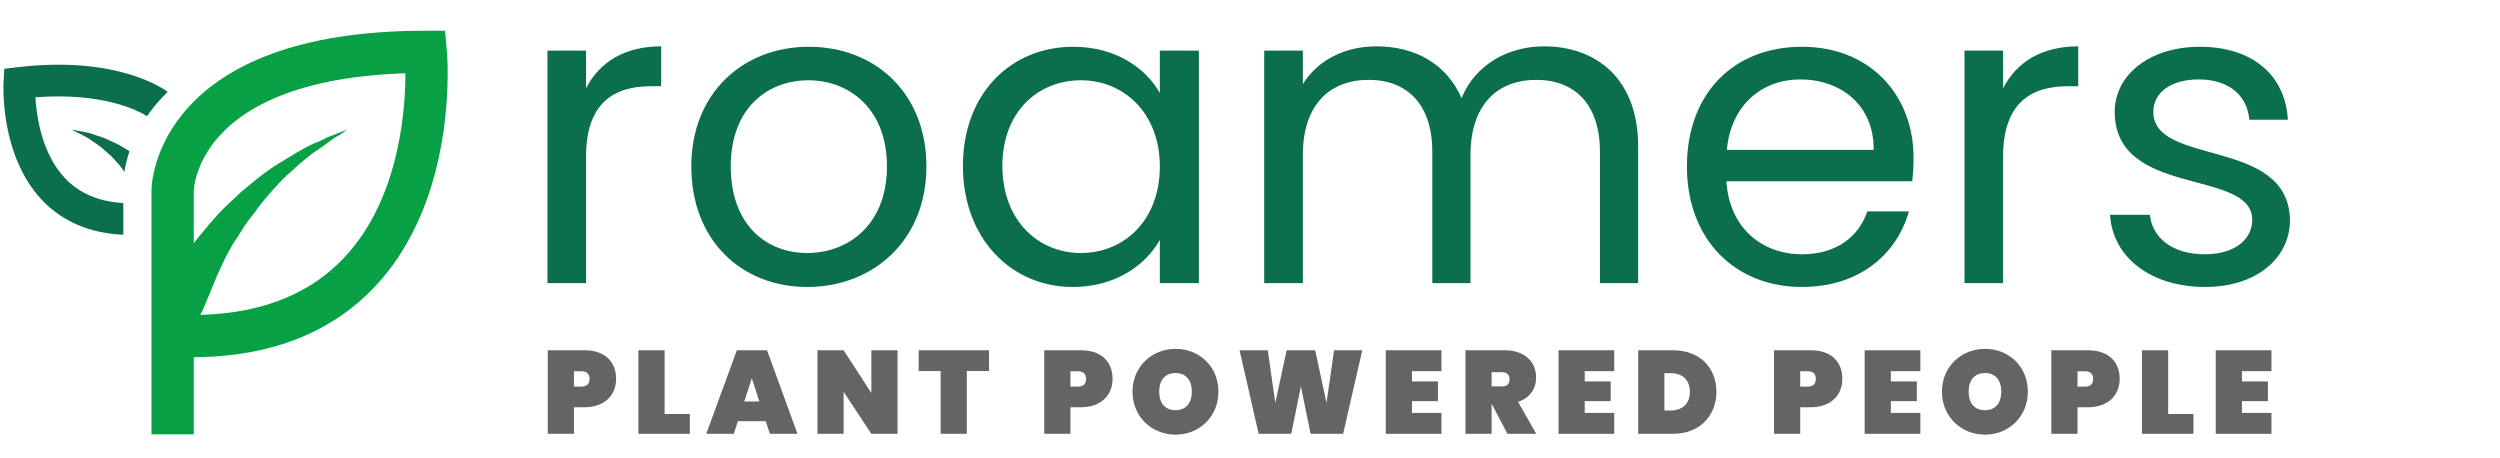
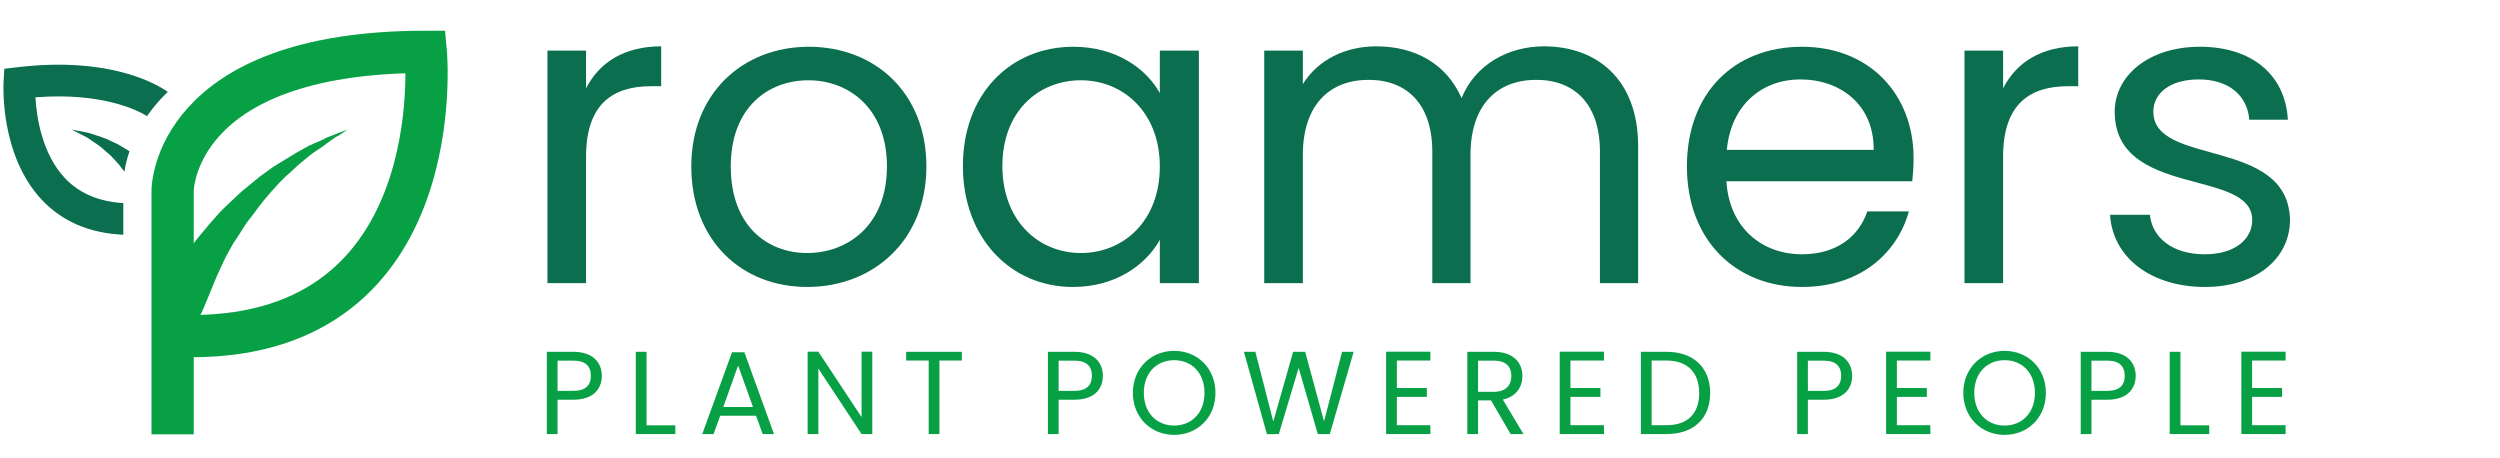
<svg xmlns="http://www.w3.org/2000/svg" version="1.1" id="Layer_1" x="0px" y="0px" width="354.949px" height="65px" viewBox="0 0 354.949 65" enable-background="new 0 0 354.949 65" xml:space="preserve">
  <path stroke="#03CE6A" stroke-width="6.653" stroke-miterlimit="10" d="M97.518,139.009" />
  <path fill="none" stroke="#08A045" stroke-width="6" stroke-miterlimit="10" d="M24.509,61.669V27.044c0,0,0-19.685,35.943-19.685  c0,0,3.762,40.364-33.283,40.364" />
  <g>
    <path fill="#08A045" d="M23.137,40.924c0,0,0.349-0.433,0.816-1.198s1.282-1.951,2.2-3.361c0.463-0.645,1.038-1.407,1.613-2.168   s1.269-1.507,1.954-2.374c0.682-0.758,1.38-1.612,2.17-2.367c0.802-0.755,1.592-1.498,2.394-2.252   c0.91-0.751,1.697-1.387,2.607-2.138c0.906-0.632,1.693-1.279,2.596-1.803s1.686-1.051,2.589-1.575   c0.792-0.419,1.575-0.947,2.364-1.258c0.789-0.312,1.457-0.615,2.018-0.933c0.557-0.199,1.115-0.409,1.565-0.611   c0.896-0.308,1.346-0.51,1.346-0.51s-0.453,0.322-1.249,0.849c-0.45,0.202-0.903,0.524-1.467,0.95s-1.129,0.852-1.813,1.275   c-0.672,0.423-1.363,1.061-2.038,1.592s-1.37,1.289-2.156,1.924c-0.679,0.639-1.373,1.396-2.056,2.155   c-0.682,0.758-1.38,1.612-1.954,2.374c-0.578,0.869-1.272,1.615-1.85,2.485c-0.578,0.869-1.048,1.742-1.622,2.492   c-0.47,0.873-0.937,1.626-1.296,2.394s-0.706,1.525-1.065,2.293c-0.595,1.42-1.075,2.628-1.437,3.492   c-0.362,0.876-0.595,1.42-0.595,1.42c-0.713,1.752-2.616,2.461-4.369,1.748c-1.752-0.713-2.461-2.616-1.748-4.369   C22.896,41.36,22.903,41.145,23.137,40.924L23.137,40.924z" />
  </g>
  <path fill="none" stroke="#03CE6A" stroke-width="1.106" stroke-miterlimit="10" d="M18.758,38.666" />
  <g enable-background="new    ">
    <path fill="#0B6E4F" d="M83.207,40.201h-5.483V7.181h5.483v5.362c1.868-3.676,5.423-5.965,10.666-5.965v5.664h-1.446   c-5.242,0-9.219,2.35-9.219,10.002L83.207,40.201L83.207,40.201z" />
    <path fill="#0B6E4F" d="M114.6,40.743c-9.34,0-16.45-6.628-16.45-17.112c0-10.425,7.352-16.992,16.691-16.992   c9.4,0,16.691,6.567,16.691,16.992C131.533,34.115,124,40.743,114.6,40.743z M114.6,35.923c5.725,0,11.328-3.917,11.328-12.292   c0-8.315-5.483-12.232-11.147-12.232c-5.784,0-11.027,3.917-11.027,12.232C103.754,32.006,108.875,35.923,114.6,35.923z" />
    <path fill="#0B6E4F" d="M152.38,6.639c6.146,0,10.364,3.133,12.292,6.567V7.181h5.544v33.021h-5.544v-6.146   c-1.988,3.556-6.267,6.688-12.353,6.688c-8.797,0-15.606-6.93-15.606-17.173C136.713,13.267,143.523,6.639,152.38,6.639z    M153.465,11.398c-6.026,0-11.147,4.398-11.147,12.172s5.121,12.353,11.147,12.353c6.025,0,11.207-4.52,11.207-12.292   C164.672,15.978,159.491,11.398,153.465,11.398z" />
    <path fill="#0B6E4F" d="M227.158,21.521c0-6.749-3.615-10.184-9.038-10.184c-5.544,0-9.34,3.556-9.34,10.666V40.2h-5.423V21.52   c0-6.749-3.616-10.184-9.039-10.184c-5.544,0-9.34,3.556-9.34,10.666v18.197h-5.483V7.181h5.483v4.76   c2.169-3.495,6.086-5.362,10.425-5.362c5.423,0,9.942,2.41,12.111,7.351c1.929-4.76,6.628-7.351,11.689-7.351   c7.532,0,13.378,4.699,13.378,14.16v19.463h-5.424L227.158,21.521L227.158,21.521z" />
    <path fill="#0B6E4F" d="M255.839,40.743c-9.4,0-16.33-6.628-16.33-17.112c0-10.425,6.688-16.992,16.33-16.992   c9.581,0,15.848,6.748,15.848,15.787c0,1.205-0.061,2.169-0.181,3.313h-26.393c0.422,6.688,5.121,10.364,10.726,10.364   c4.94,0,8.074-2.53,9.279-6.086h5.905C269.336,36.043,264.033,40.743,255.839,40.743z M245.173,21.28h20.85   c0.06-6.447-4.761-10.003-10.425-10.003C250.234,11.277,245.775,14.833,245.173,21.28z" />
    <path fill="#0B6E4F" d="M284.399,40.201h-5.483V7.181h5.483v5.362c1.868-3.676,5.423-5.965,10.666-5.965v5.664h-1.446   c-5.242,0-9.22,2.35-9.22,10.002V40.201z" />
    <path fill="#0B6E4F" d="M313.081,40.743c-7.713,0-13.137-4.218-13.498-10.243h5.664c0.302,3.193,3.134,5.604,7.773,5.604   c4.338,0,6.749-2.169,6.749-4.881c0-7.352-19.523-3.073-19.523-15.365c0-5.062,4.76-9.219,12.111-9.219   c7.291,0,12.111,3.916,12.474,10.363h-5.483c-0.241-3.313-2.772-5.725-7.171-5.725c-4.037,0-6.447,1.929-6.447,4.58   c0,7.833,19.161,3.555,19.402,15.365C325.132,36.646,320.372,40.743,313.081,40.743z" />
  </g>
  <g enable-background="new    ">
-     <path fill="#646464" d="M82.967,57.823h-1.474v3.77h-3.719V49.73h5.193c2.982,0,4.507,1.676,4.507,4.071   C87.474,55.997,85.949,57.823,82.967,57.823z M82.548,54.892c0.837,0,1.156-0.437,1.156-1.09s-0.318-1.089-1.156-1.089h-1.056   v2.179H82.548z" />
-     <path fill="#646464" d="M94.36,49.73v9.048h3.585v2.814H90.64V49.73H94.36z" />
-     <path fill="#646464" d="M108.72,59.8h-3.954l-0.586,1.793h-3.904l4.339-11.862h4.289l4.323,11.862h-3.921L108.72,59.8z    M106.743,53.701l-1.072,3.301h2.145L106.743,53.701z" />
-     <path fill="#646464" d="M127.434,49.73v11.862h-3.72l-3.938-5.965v5.965h-3.719V49.73h3.719l3.938,6.065V49.73H127.434z" />
-     <path fill="#646464" d="M130.434,49.73h9.985v2.949h-3.15v8.913h-3.719V52.68h-3.116L130.434,49.73L130.434,49.73z" />
-     <path fill="#646464" d="M153.455,57.823h-1.475v3.77h-3.719V49.73h5.193c2.982,0,4.507,1.676,4.507,4.071   C157.962,55.997,156.437,57.823,153.455,57.823z M153.036,54.892c0.838,0,1.156-0.437,1.156-1.09s-0.318-1.089-1.156-1.089h-1.056   v2.179H153.036z" />
-     <path fill="#646464" d="M166.91,61.71c-3.368,0-6.115-2.529-6.115-6.099c0-3.568,2.747-6.081,6.115-6.081   c3.384,0,6.081,2.513,6.081,6.081C172.991,59.181,170.261,61.71,166.91,61.71z M166.91,58.242c1.491,0,2.312-1.056,2.312-2.631   c0-1.608-0.82-2.646-2.312-2.646c-1.525,0-2.329,1.038-2.329,2.646C164.581,57.187,165.385,58.242,166.91,58.242z" />
-     <path fill="#646464" d="M175.991,49.73h4.004l1.072,7.473l1.608-7.473h4.055l1.608,7.473l1.072-7.473h4.004L190.7,61.592h-4.624   l-1.374-6.735l-1.374,6.735h-4.624L175.991,49.73z" />
-     <path fill="#646464" d="M204.659,52.696h-4.188v1.458h3.686v2.798h-3.686v1.675h4.188v2.966h-7.908V49.73h7.908V52.696z" />
-     <path fill="#646464" d="M213.589,49.73c2.982,0,4.507,1.709,4.507,3.888c0,1.558-0.871,2.881-2.562,3.435l2.58,4.54h-4.089   l-2.228-4.256h-0.018v4.256h-3.719V49.73H213.589z M213.254,52.847h-1.475v2.011h1.475c0.704,0,1.072-0.302,1.072-1.005   C214.326,53.249,213.958,52.847,213.254,52.847z" />
-     <path fill="#646464" d="M229.188,52.696H225v1.458h3.686v2.798H225v1.675h4.188v2.966h-7.908V49.73h7.908V52.696z" />
-     <path fill="#646464" d="M243.698,55.628c0,3.385-2.379,5.965-6.165,5.965h-4.942V49.73h4.942   C241.319,49.73,243.698,52.21,243.698,55.628z M237.198,58.275c1.642,0,2.73-0.922,2.73-2.647s-1.089-2.646-2.73-2.646h-0.888   v5.294L237.198,58.275L237.198,58.275z" />
-     <path fill="#646464" d="M257.068,57.823h-1.475v3.77h-3.719V49.73h5.193c2.982,0,4.507,1.676,4.507,4.071   C261.575,55.997,260.051,57.823,257.068,57.823z M256.649,54.892c0.838,0,1.156-0.437,1.156-1.09s-0.318-1.089-1.156-1.089h-1.056   v2.179H256.649z" />
-     <path fill="#646464" d="M272.651,52.696h-4.188v1.458h3.686v2.798h-3.686v1.675h4.188v2.966h-7.908V49.73h7.908V52.696z" />
-     <path fill="#646464" d="M281.833,61.71c-3.368,0-6.115-2.529-6.115-6.099c0-3.568,2.747-6.081,6.115-6.081   c3.384,0,6.081,2.513,6.081,6.081C287.914,59.181,285.183,61.71,281.833,61.71z M281.833,58.242c1.491,0,2.312-1.056,2.312-2.631   c0-1.608-0.82-2.646-2.312-2.646c-1.524,0-2.329,1.038-2.329,2.646C279.504,57.187,280.308,58.242,281.833,58.242z" />
-     <path fill="#646464" d="M296.443,57.823h-1.475v3.77h-3.719V49.73h5.193c2.982,0,4.507,1.676,4.507,4.071   C300.95,55.997,299.426,57.823,296.443,57.823z M296.024,54.892c0.838,0,1.156-0.437,1.156-1.09s-0.318-1.089-1.156-1.089h-1.056   v2.179H296.024z" />
-     <path fill="#646464" d="M307.836,49.73v9.048h3.586v2.814h-7.305V49.73H307.836z" />
-     <path fill="#646464" d="M322.498,52.696h-4.189v1.458h3.687v2.798h-3.687v1.675h4.189v2.966h-7.908V49.73h7.908V52.696z" />
+     <path fill="#646464" d="M82.967,87.825h-1.474v3.77h-3.719V79.732h5.193c2.982,0,4.507,1.676,4.507,4.071   C87.474,85.999,85.949,87.825,82.967,87.825z M82.548,84.894c0.837,0,1.156-0.437,1.156-1.09s-0.318-1.089-1.156-1.089h-1.056   v2.179H82.548z" />
+     <path fill="#646464" d="M94.36,79.732v9.048h3.585v2.814H90.64V79.732H94.36z" />
+     <path fill="#646464" d="M108.72,89.802h-3.954l-0.586,1.793h-3.904l4.339-11.862h4.289l4.323,11.862h-3.921L108.72,89.802z    M106.743,83.703l-1.072,3.301h2.145L106.743,83.703z" />
+     <path fill="#646464" d="M127.434,79.732v11.862h-3.72l-3.938-5.965v5.965h-3.719V79.732h3.719l3.938,6.065v-6.065H127.434z" />
+     <path fill="#646464" d="M130.434,79.732h9.985v2.949h-3.15v8.913h-3.719v-8.912h-3.116L130.434,79.732L130.434,79.732z" />
+     <path fill="#646464" d="M153.455,87.825h-1.475v3.77h-3.719V79.732h5.193c2.982,0,4.507,1.676,4.507,4.071   C157.962,85.999,156.437,87.825,153.455,87.825z M153.036,84.894c0.838,0,1.156-0.437,1.156-1.09s-0.318-1.089-1.156-1.089h-1.056   v2.179H153.036z" />
+     <path fill="#646464" d="M166.91,91.712c-3.368,0-6.115-2.529-6.115-6.099c0-3.568,2.747-6.081,6.115-6.081   c3.384,0,6.081,2.513,6.081,6.081C172.991,89.183,170.261,91.712,166.91,91.712z M166.91,88.244c1.491,0,2.312-1.056,2.312-2.631   c0-1.608-0.82-2.646-2.312-2.646c-1.525,0-2.329,1.038-2.329,2.646C164.581,87.189,165.385,88.244,166.91,88.244z" />
+     <path fill="#646464" d="M175.991,79.732h4.004l1.072,7.473l1.608-7.473h4.055l1.608,7.473l1.072-7.473h4.004L190.7,91.594h-4.624   l-1.374-6.735l-1.374,6.735h-4.624L175.991,79.732z" />
+     <path fill="#646464" d="M204.659,82.698h-4.188v1.458h3.686v2.798h-3.686v1.675h4.188v2.966h-7.908V79.732h7.908V82.698z" />
+     <path fill="#646464" d="M213.589,79.732c2.982,0,4.507,1.709,4.507,3.888c0,1.558-0.871,2.881-2.562,3.435l2.58,4.54h-4.089   l-2.228-4.256h-0.018v4.256h-3.719V79.732H213.589z M213.254,82.849h-1.475v2.011h1.475c0.704,0,1.072-0.302,1.072-1.005   C214.326,83.251,213.958,82.849,213.254,82.849z" />
+     <path fill="#646464" d="M229.188,82.698H225v1.458h3.686v2.798H225v1.675h4.188v2.966h-7.908V79.732h7.908V82.698z" />
+     <path fill="#646464" d="M243.698,85.63c0,3.385-2.379,5.965-6.165,5.965h-4.942V79.732h4.942   C241.319,79.732,243.698,82.212,243.698,85.63z M237.198,88.277c1.642,0,2.73-0.922,2.73-2.647s-1.089-2.646-2.73-2.646h-0.888   v5.294L237.198,88.277L237.198,88.277z" />
+     <path fill="#646464" d="M257.068,87.825h-1.475v3.77h-3.719V79.732h5.193c2.982,0,4.507,1.676,4.507,4.071   C261.575,85.999,260.051,87.825,257.068,87.825z M256.649,84.894c0.838,0,1.156-0.437,1.156-1.09s-0.318-1.089-1.156-1.089h-1.056   v2.179H256.649z" />
+     <path fill="#646464" d="M272.651,82.698h-4.188v1.458h3.686v2.798h-3.686v1.675h4.188v2.966h-7.908V79.732h7.908V82.698z" />
+     <path fill="#646464" d="M281.833,91.712c-3.368,0-6.115-2.529-6.115-6.099c0-3.568,2.747-6.081,6.115-6.081   c3.384,0,6.081,2.513,6.081,6.081C287.914,89.183,285.183,91.712,281.833,91.712z M281.833,88.244c1.491,0,2.312-1.056,2.312-2.631   c0-1.608-0.82-2.646-2.312-2.646c-1.524,0-2.329,1.038-2.329,2.646C279.504,87.189,280.308,88.244,281.833,88.244z" />
+     <path fill="#646464" d="M296.443,87.825h-1.475v3.77h-3.719V79.732h5.193c2.982,0,4.507,1.676,4.507,4.071   C300.95,85.999,299.426,87.825,296.443,87.825z M296.024,84.894c0.838,0,1.156-0.437,1.156-1.09s-0.318-1.089-1.156-1.089h-1.056   v2.179H296.024z" />
+     <path fill="#646464" d="M307.836,79.732v9.048h3.586v2.814h-7.305V79.732H307.836z" />
+     <path fill="#646464" d="M322.498,82.698h-4.189v1.458h3.687v2.798h-3.687v1.675h4.189v2.966h-7.908V79.732h7.908V82.698z" />
  </g>
  <g>
    <path fill="none" d="M5.029,13.815c0.164,2.792,0.926,8.033,4.216,11.504c2.031,2.143,4.812,3.314,8.264,3.512v-2.787   c0-0.138,0.013-0.743,0.156-1.659c-0.12-0.167-0.254-0.333-0.389-0.518c-0.19-0.236-0.368-0.513-0.606-0.747   c-0.23-0.248-0.467-0.504-0.708-0.764c-0.233-0.277-0.521-0.494-0.792-0.739c-0.277-0.242-0.555-0.485-0.828-0.724   c-0.284-0.227-0.588-0.412-0.872-0.615c-0.29-0.199-0.57-0.391-0.835-0.573c-0.26-0.2-0.544-0.308-0.791-0.446   c-1.018-0.522-1.696-0.87-1.696-0.87s0.755,0.149,1.887,0.372c0.283,0.066,0.608,0.097,0.918,0.219   c0.319,0.106,0.656,0.218,1.004,0.334c0.347,0.122,0.721,0.228,1.081,0.378c0.355,0.166,0.715,0.334,1.075,0.503   c0.359,0.176,0.739,0.327,1.069,0.546c0.342,0.206,0.678,0.41,1.003,0.606c0.071,0.04,0.133,0.087,0.199,0.131   c0.496-1.483,1.271-3.203,2.493-4.987C19.571,15.681,14.57,13.084,5.029,13.815z" />
    <path fill="#0B6E4F" d="M9.245,25.319c-3.29-3.471-4.052-8.712-4.216-11.504c9.541-0.732,14.542,1.865,15.847,2.674   c0.781-1.141,1.753-2.305,2.939-3.447C22.48,12.09,15.823,7.961,2.486,9.543L0.613,9.766l-0.108,1.883   c-0.024,0.422-0.524,10.415,5.453,16.745c2.906,3.077,6.796,4.722,11.55,4.936v-4.498C14.057,28.633,11.276,27.462,9.245,25.319z" />
    <path fill="#0B6E4F" d="M17.18,20.74c-0.329-0.219-0.71-0.37-1.069-0.546c-0.36-0.168-0.72-0.337-1.075-0.503   c-0.36-0.15-0.734-0.255-1.081-0.378c-0.348-0.116-0.684-0.228-1.004-0.334c-0.31-0.122-0.635-0.153-0.918-0.219   c-1.132-0.223-1.887-0.372-1.887-0.372s0.678,0.348,1.696,0.87c0.247,0.138,0.531,0.245,0.791,0.446   c0.266,0.182,0.546,0.374,0.835,0.573c0.284,0.202,0.588,0.388,0.872,0.615c0.273,0.239,0.55,0.481,0.828,0.724   c0.271,0.245,0.559,0.462,0.792,0.739c0.241,0.26,0.478,0.516,0.708,0.764c0.238,0.235,0.417,0.511,0.606,0.747   c0.135,0.185,0.27,0.351,0.389,0.518c0.12-0.771,0.337-1.766,0.718-2.908c-0.067-0.043-0.128-0.091-0.199-0.131   C17.858,21.15,17.522,20.946,17.18,20.74z" />
  </g>
+   <g enable-background="new    ">
+     <path fill="#08A045" d="M81.408,56.752h-2.245v4.875h-1.524V49.949h3.77c2.748,0,4.038,1.508,4.038,3.418   C85.446,55.144,84.306,56.752,81.408,56.752z M81.408,55.495c1.743,0,2.48-0.821,2.48-2.128c0-1.357-0.737-2.161-2.48-2.161h-2.245   v4.289H81.408z" />
+     <path fill="#08A045" d="M91.796,49.949v10.438h4.088v1.24h-5.613V49.949H91.796z" />
+     <path fill="#08A045" d="M107.345,59.03h-5.093l-0.938,2.597h-1.608l4.222-11.61h1.759l4.205,11.61h-1.608L107.345,59.03z    M104.798,51.893l-2.111,5.897h4.222L104.798,51.893z" />
+     <path fill="#08A045" d="M123.848,49.933v11.694h-1.525l-6.132-9.299v9.299h-1.524V49.933h1.524l6.132,9.282v-9.282H123.848z" />
+     <path fill="#08A045" d="M128.657,49.949h7.908v1.24h-3.184v10.438h-1.524V51.189h-3.2V49.949z" />
+     <path fill="#08A045" d="M152.549,56.752h-2.245v4.875h-1.524V49.949h3.77c2.748,0,4.038,1.508,4.038,3.418   C156.587,55.144,155.448,56.752,152.549,56.752z M152.549,55.495c1.742,0,2.479-0.821,2.479-2.128c0-1.357-0.737-2.161-2.479-2.161   h-2.245v4.289H152.549z" />
+     <path fill="#08A045" d="M166.707,61.744c-3.283,0-5.863-2.463-5.863-5.965c0-3.501,2.58-5.964,5.863-5.964   c3.301,0,5.864,2.463,5.864,5.964C172.572,59.281,170.008,61.744,166.707,61.744z M166.707,60.421c2.463,0,4.307-1.793,4.307-4.642   c0-2.864-1.844-4.641-4.307-4.641s-4.306,1.776-4.306,4.641C162.402,58.628,164.245,60.421,166.707,60.421z" />
+     <path fill="#08A045" d="M176.611,49.949h1.625l2.546,9.901l2.815-9.901h1.709l2.681,9.868l2.563-9.868h1.642l-3.385,11.678h-1.709   l-2.714-9.399l-2.814,9.399l-1.692,0.017L176.611,49.949z" />
+     <path fill="#08A045" d="M203.084,51.189h-4.759v3.903h4.256v1.257h-4.256v4.021h4.759v1.257h-6.283V49.933h6.283V51.189z" />
+     <path fill="#08A045" d="M212.098,49.949c2.748,0,4.055,1.524,4.055,3.435c0,1.491-0.821,2.915-2.781,3.351l2.932,4.893h-1.826   l-2.781-4.775h-1.843v4.775h-1.524V49.949H212.098z M212.098,51.206h-2.245v4.423h2.245c1.726,0,2.479-0.938,2.479-2.245   C214.577,52.061,213.84,51.206,212.098,51.206z" />
+     <path fill="#08A045" d="M227.73,51.189h-4.759v3.903h4.256v1.257h-4.256v4.021h4.759v1.257h-6.283V49.933h6.283V51.189z" />
+     <path fill="#08A045" d="M242.809,55.813c0,3.619-2.362,5.813-6.199,5.813h-3.636V49.949h3.636   C240.447,49.949,242.809,52.194,242.809,55.813z M236.61,60.37c3.049,0,4.641-1.709,4.641-4.557c0-2.849-1.592-4.624-4.641-4.624   h-2.111v9.181H236.61z" />
+     <path fill="#08A045" d="M258.928,56.752h-2.245v4.875h-1.524V49.949h3.77c2.748,0,4.038,1.508,4.038,3.418   C262.966,55.144,261.826,56.752,258.928,56.752z M258.928,55.495c1.742,0,2.479-0.821,2.479-2.128c0-1.357-0.737-2.161-2.479-2.161   h-2.245v4.289H258.928z" />
+     <path fill="#08A045" d="M274.074,51.189h-4.759v3.903h4.256v1.257h-4.256v4.021h4.759v1.257h-6.283V49.933h6.283V51.189z" />
+     <path fill="#08A045" d="M284.612,61.744c-3.283,0-5.863-2.463-5.863-5.965c0-3.501,2.58-5.964,5.863-5.964   c3.301,0,5.864,2.463,5.864,5.964C290.476,59.281,287.913,61.744,284.612,61.744z M284.612,60.421c2.463,0,4.307-1.793,4.307-4.642   c0-2.864-1.844-4.641-4.307-4.641s-4.306,1.776-4.306,4.641C280.307,58.628,282.149,60.421,284.612,60.421z" />
+     <path fill="#08A045" d="M299.189,56.752h-2.245v4.875h-1.524V49.949h3.77c2.748,0,4.038,1.508,4.038,3.418   C303.227,55.144,302.088,56.752,299.189,56.752z M299.189,55.495c1.742,0,2.479-0.821,2.479-2.128c0-1.357-0.737-2.161-2.479-2.161   h-2.245v4.289H299.189z" />
+     <path fill="#08A045" d="M309.578,49.949v10.438h4.088v1.24h-5.612V49.949H309.578z" />
+     <path fill="#08A045" d="M324.507,51.189h-4.759v3.903h4.256v1.257h-4.256v4.021h4.759v1.257h-6.283V49.933h6.283V51.189z" />
+   </g>
</svg>
